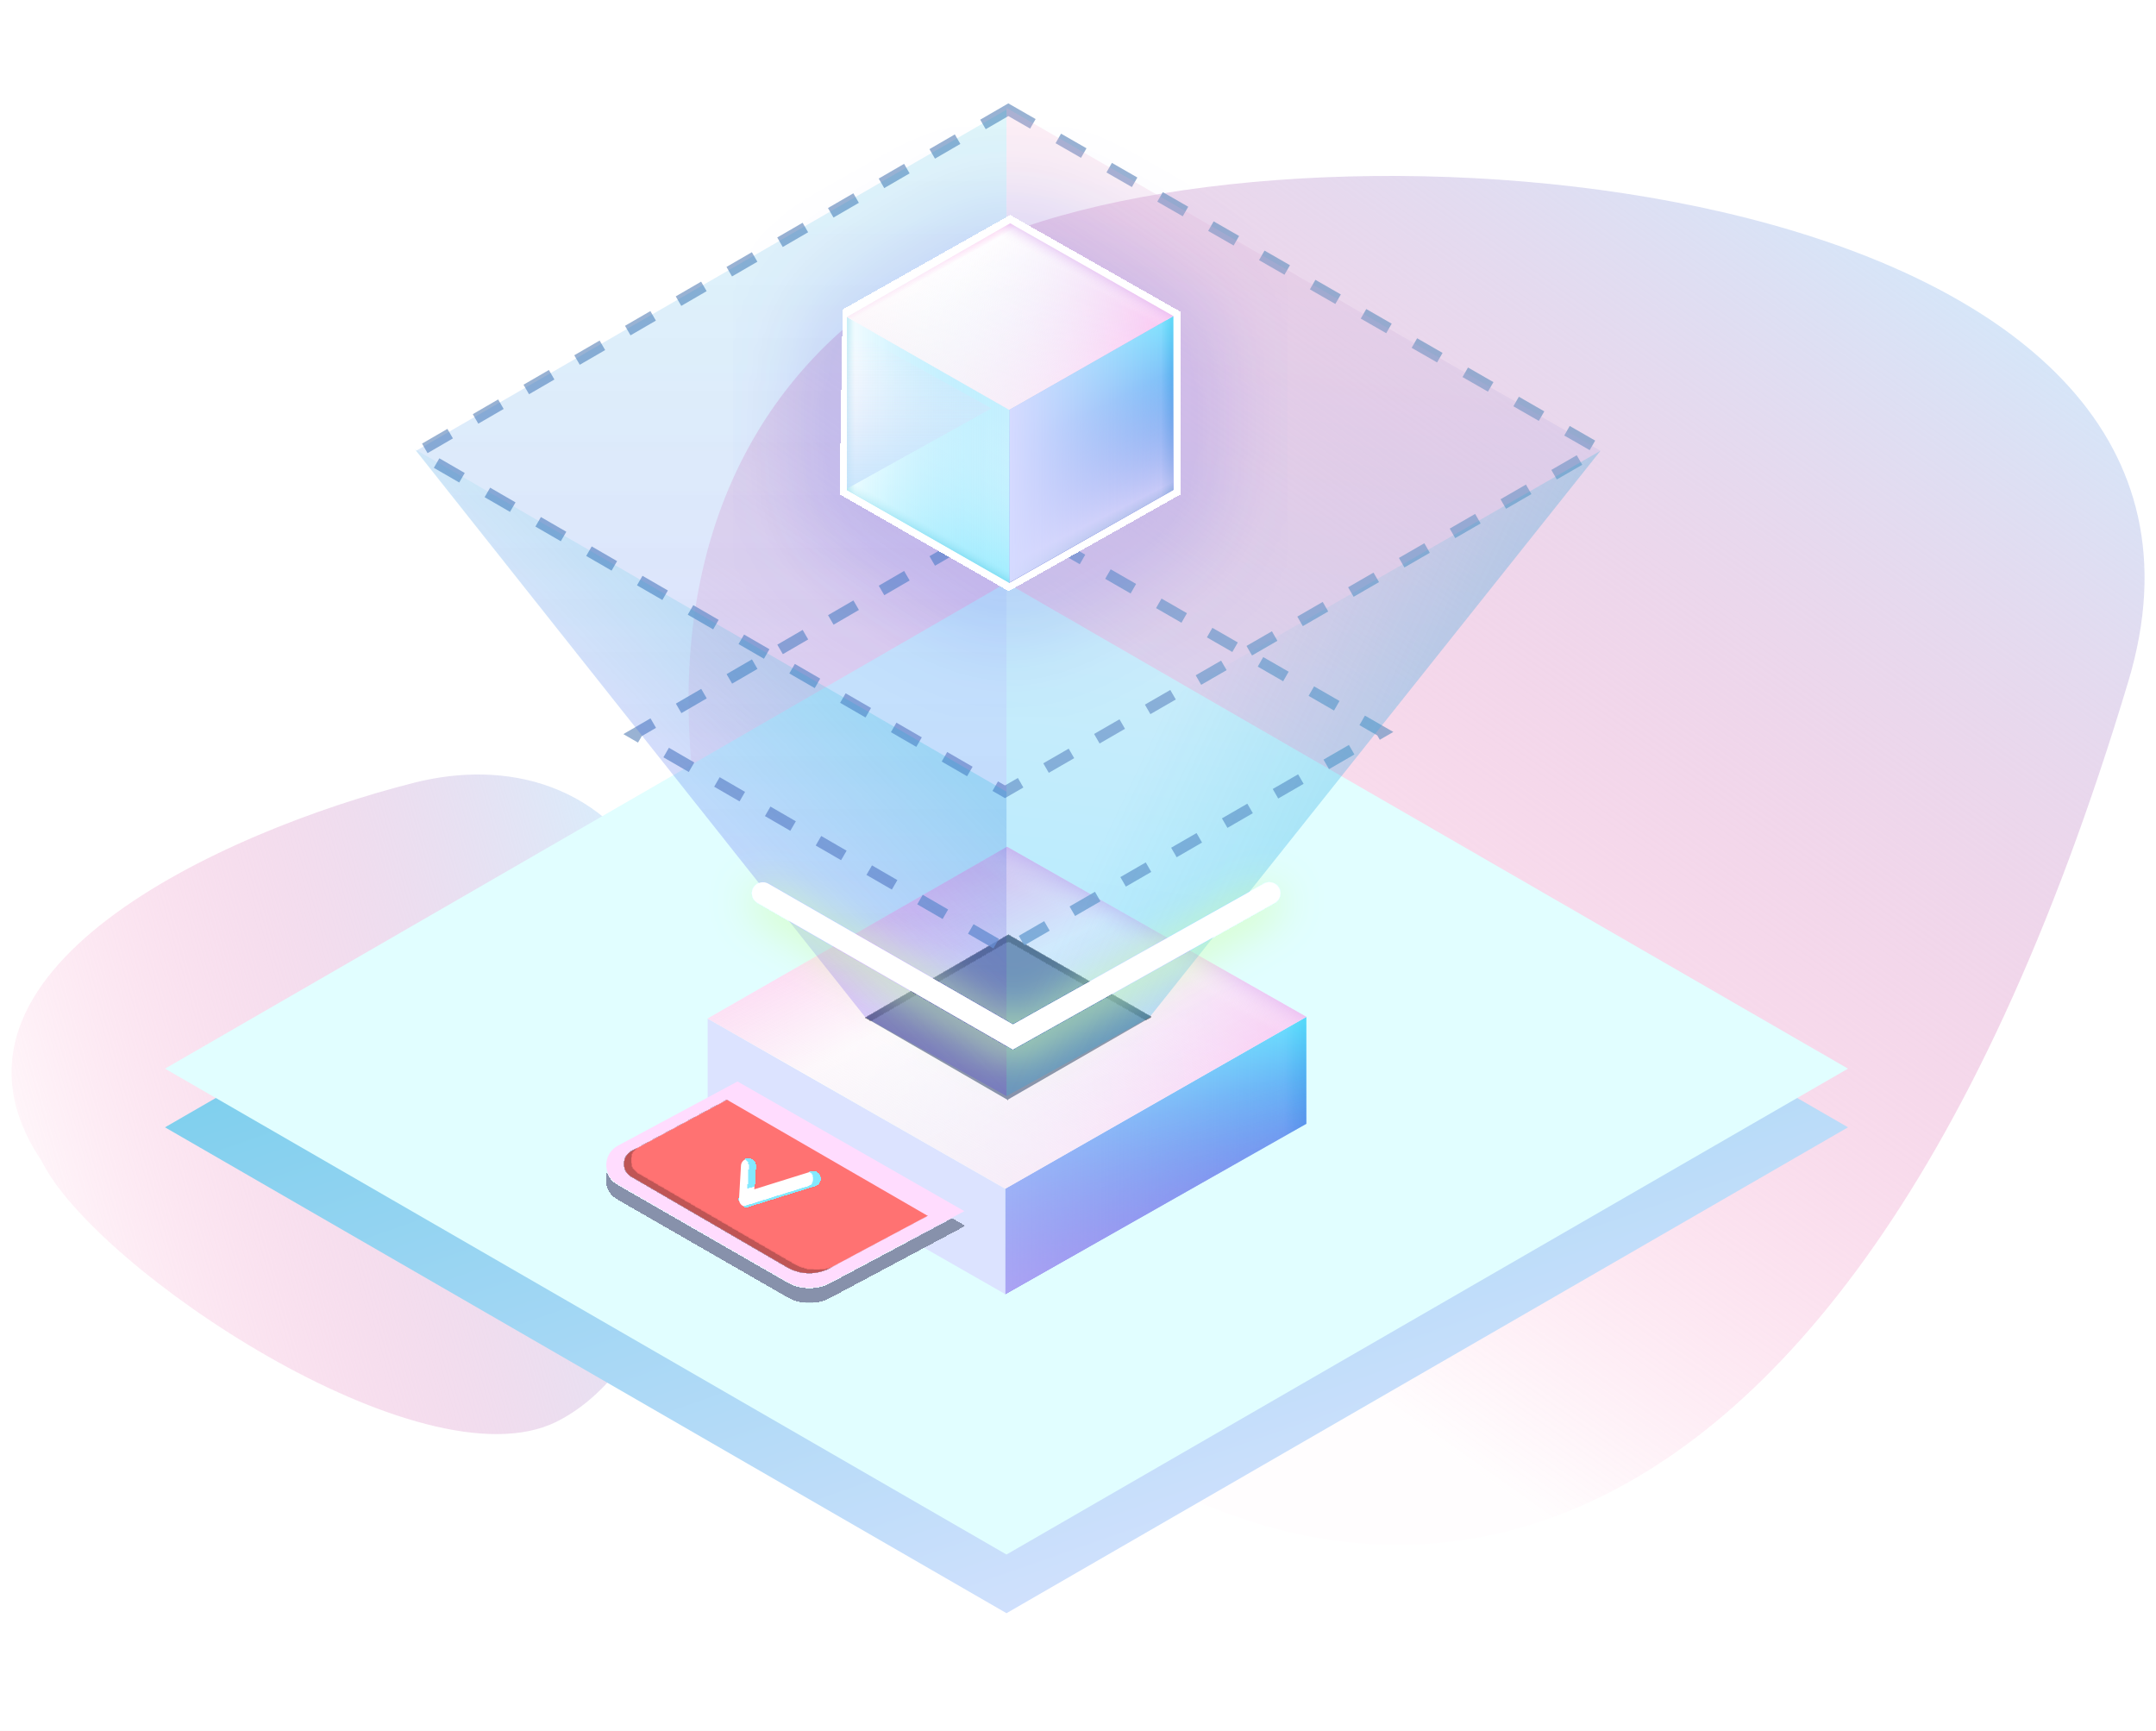
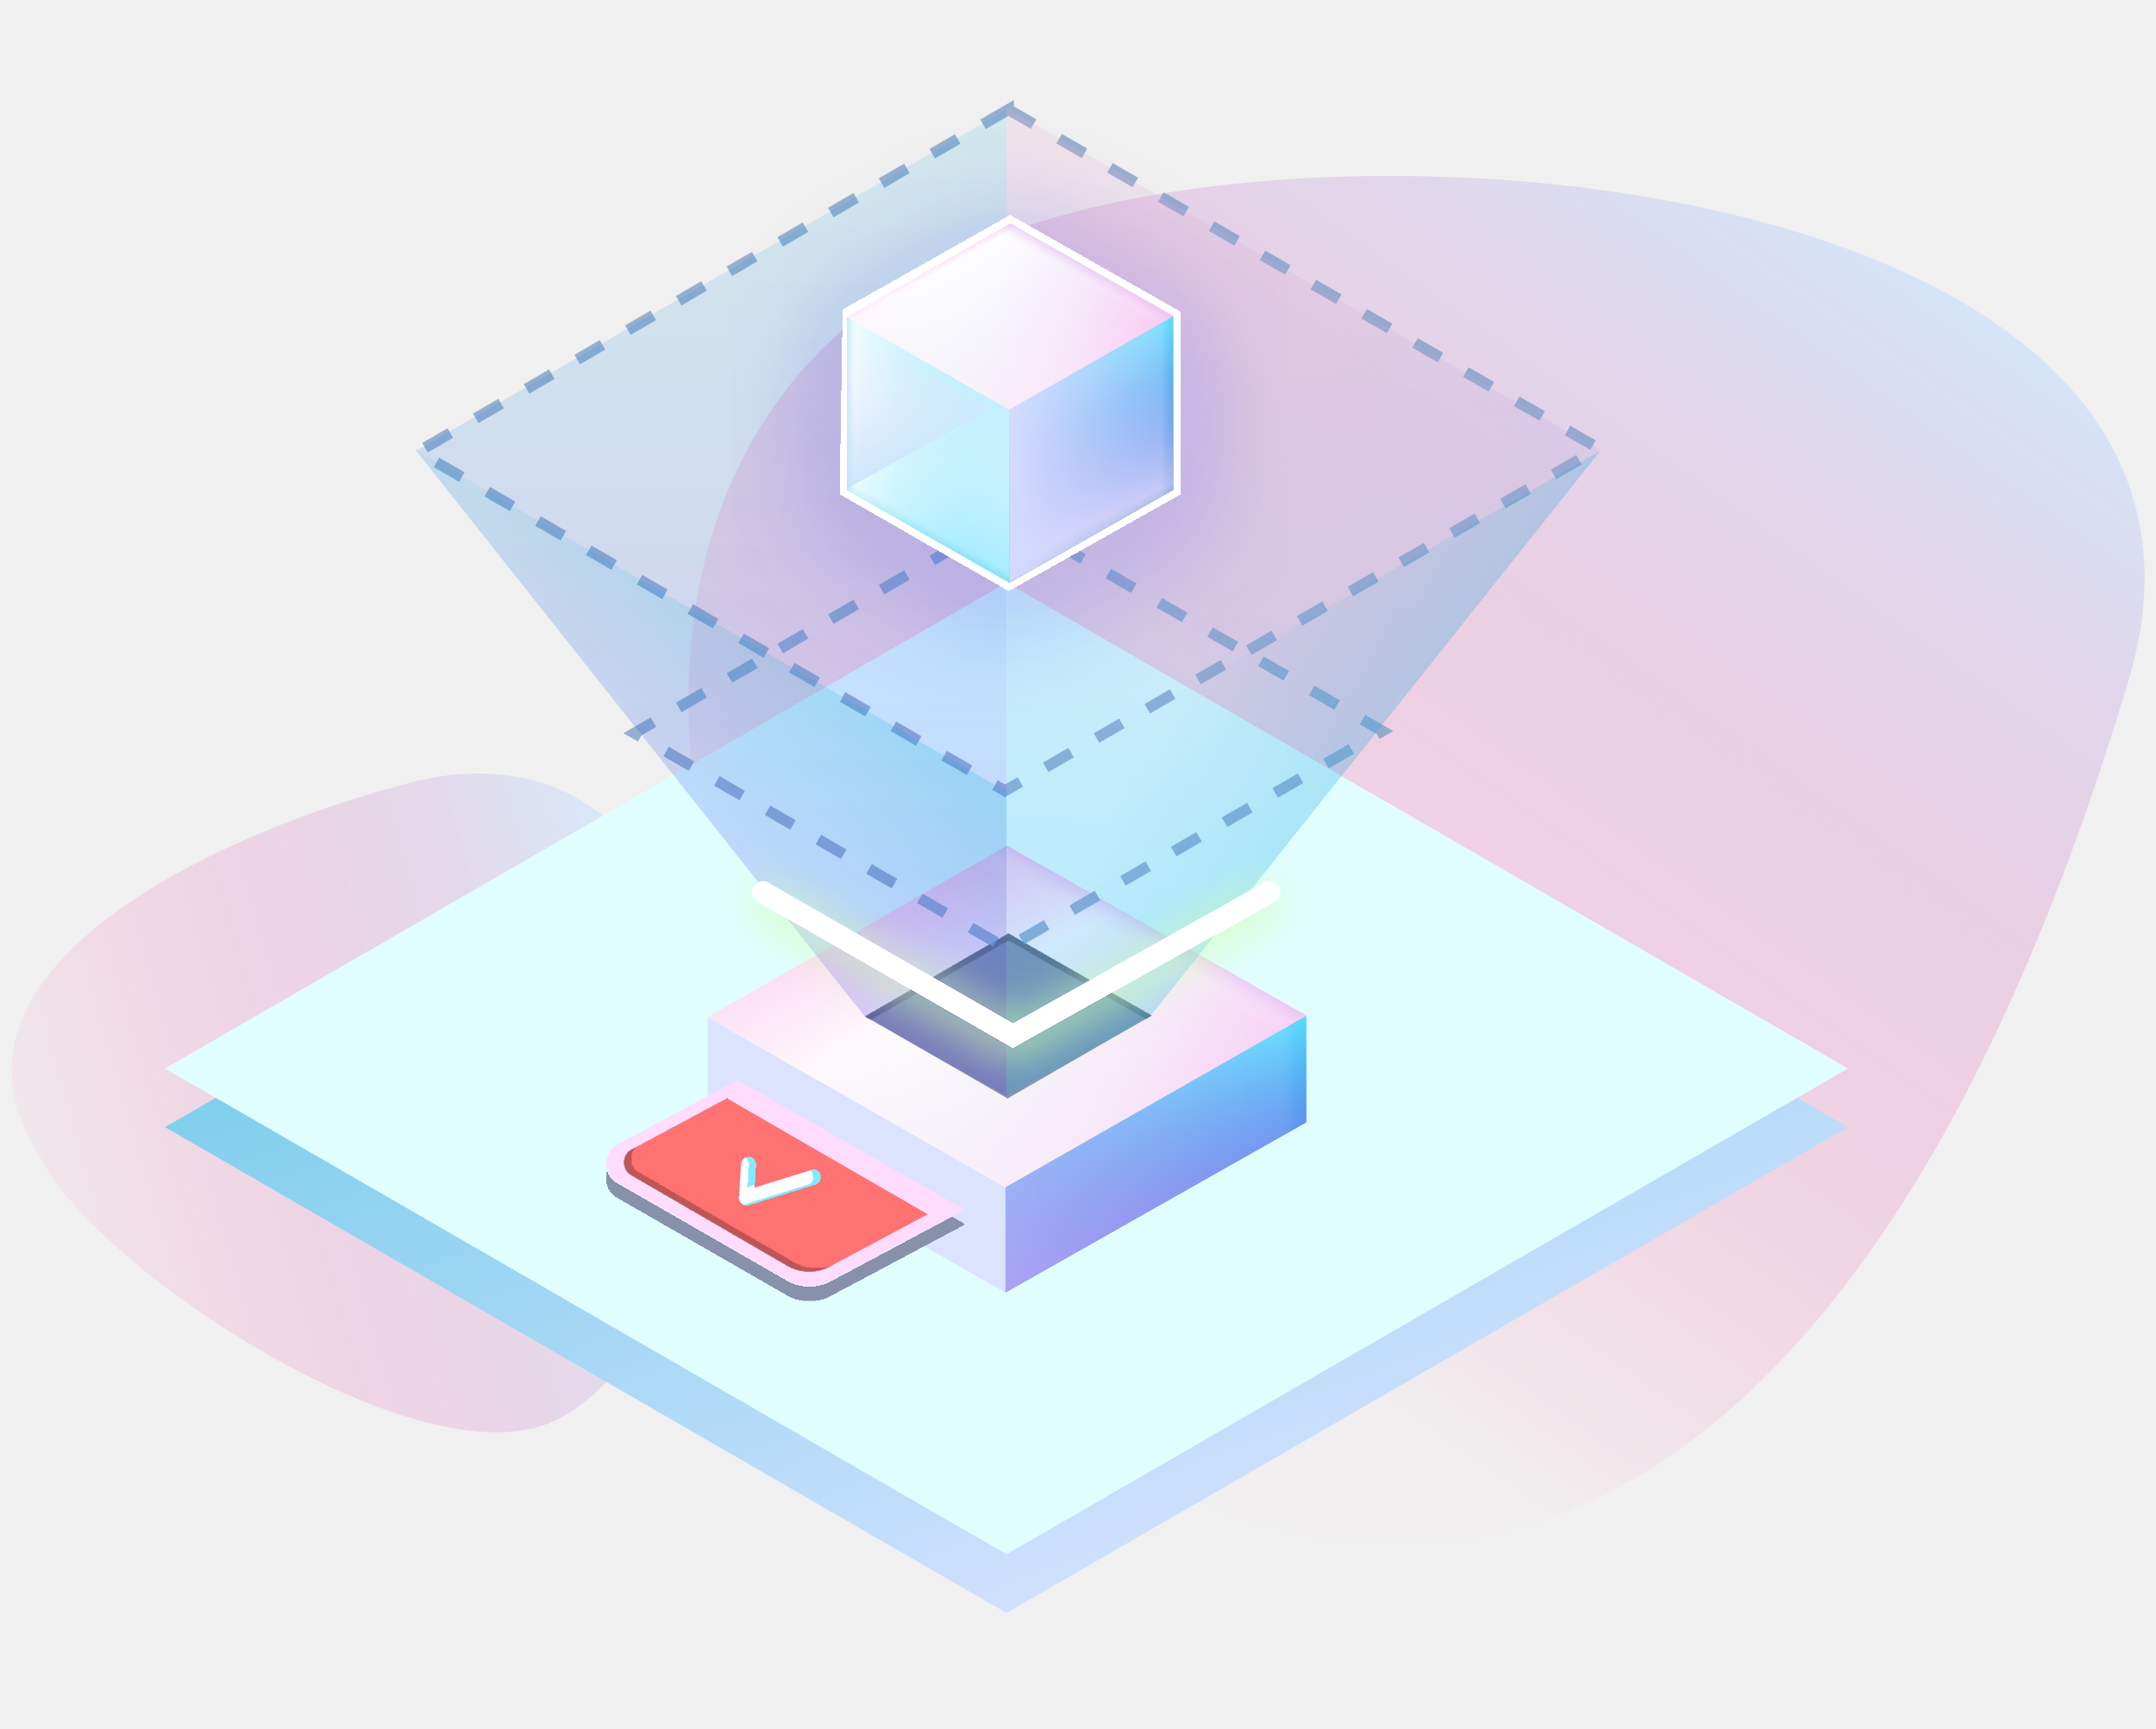
- <svg xmlns="http://www.w3.org/2000/svg" width="588" height="472" viewBox="0 0 588 472" fill="none">
-   <g clip-path="url(#clip0_5409_113611)">
-     <rect width="588" height="472" fill="white" />
-     <path d="M151.683 387.753C114.987 405.811 25.791 345.909 11.44 316.746C-23.652 264.931 60.752 226.641 112.993 213.441C137.936 207.139 165.474 213.359 179.825 242.521C204.017 291.682 188.379 369.696 151.683 387.753Z" fill="url(#paint0_linear_5409_113611)" />
-     <path d="M580.473 185.756C620.247 53.157 380.33 27.29 279.426 61.891C6.442 155.502 414.355 739.564 580.473 185.756Z" fill="url(#paint1_linear_5409_113611)" />
-     <path d="M274.5 174.922L45 307.422L274.5 439.922L504 307.422L274.5 174.922Z" fill="url(#paint2_linear_5409_113611)" />
-     <path d="M274.5 158.922L45 291.422L274.5 423.922L504 291.422L274.5 158.922Z" fill="#E1FEFF" />
-     <path d="M356.277 306.458V277.299L274.172 324.168L274.172 352.922L356.277 306.458Z" fill="url(#paint3_linear_5409_113611)" />
-     <path d="M356.277 306.458V277.299L274.172 324.168L274.172 352.922L356.277 306.458Z" fill="url(#paint4_linear_5409_113611)" fill-opacity="0.53" />
-     <path d="M356.277 306.458V277.299L274.172 324.168L274.172 352.922L356.277 306.458Z" fill="url(#paint5_linear_5409_113611)" fill-opacity="0.62" />
-     <path d="M274.173 324.168V352.922L193 306.514V277.76L274.173 324.168Z" fill="#DCE3FF" />
-     <path d="M274.639 230.922L193 277.76L274.173 324.172L356.278 277.298L274.639 230.922Z" fill="url(#paint6_linear_5409_113611)" />
-     <path d="M274.639 230.922L193 277.76L274.173 324.172L356.278 277.298L274.639 230.922Z" fill="url(#paint7_linear_5409_113611)" />
-     <path d="M274.639 230.922L193 277.76L274.173 324.172L356.278 277.298L274.639 230.922Z" fill="url(#paint8_linear_5409_113611)" />
-     <g filter="url(#filter0_d_5409_113611)">
-       <path d="M201.138 294.922L168.512 312.431C164.365 314.656 164.278 320.572 168.357 322.918L214.748 349.607C218.332 351.669 222.725 351.741 226.375 349.796L263 330.28L201.138 294.922Z" fill="#FFDCFE" />
-     </g>
-     <g filter="url(#filter1_i_5409_113611)">
-       <path d="M198.299 299.922L172.305 313.884C169.548 315.364 169.482 319.294 172.187 320.866L214.68 345.562C218.274 347.65 222.693 347.73 226.36 345.773L253 331.554L198.299 299.922Z" fill="#FF7272" />
-     </g>
-     <g filter="url(#filter2_i_5409_113611)">
-       <path d="M204.081 317.978L203.549 327.095L221.722 321.422" stroke="white" stroke-width="4" stroke-linecap="round" stroke-linejoin="round" />
-     </g>
-     <g filter="url(#filter3_i_5409_113611)">
-       <path d="M275 254.922L236 277.524L274.777 299.922L314 277.302L275 254.922Z" fill="#8791AB" />
-     </g>
-     <path opacity="0.8" d="M275 29.922L114 123.346L274.08 215.922L436 122.425L275 29.922Z" stroke="#7F9FC8" stroke-width="3" stroke-dasharray="8 8" />
-     <path opacity="0.8" d="M275 140.922L173 200.191L274.417 258.922L377 199.607L275 140.922Z" stroke="#7F9FC8" stroke-width="3" stroke-dasharray="8 8" />
-     <path opacity="0.2" d="M274.5 298.922V29.422L436.5 122.922L313.5 277.422L274.5 298.922Z" fill="url(#paint9_linear_5409_113611)" />
-     <path opacity="0.2" d="M274.5 298.922V29.922L113.5 122.922L236 277.422L274.5 298.922Z" fill="url(#paint10_linear_5409_113611)" />
-     <path opacity="0.2" d="M274.5 298.922V215.922L436.5 122.922L313.5 277.422L274.5 298.922Z" fill="url(#paint11_linear_5409_113611)" />
-     <path opacity="0.2" d="M274.5 298.922V215.922L113 122.422L236 277.422L274.5 298.922Z" fill="url(#paint12_linear_5409_113611)" />
-     <g filter="url(#filter4_d_5409_113611)">
-       <path d="M208.074 243.588L276.241 282.792L346.188 243.587" stroke="white" stroke-width="6" stroke-linecap="round" />
-     </g>
-     <g filter="url(#filter5_d_5409_113611)">
-       <path d="M231 133.656L231.774 85.585L275.5 60.922L320 86.187V133.656L275.113 158.922L231 133.656Z" stroke="white" stroke-width="4" stroke-linecap="round" shape-rendering="crispEdges" />
-     </g>
-     <path d="M320 133.595V86.201L275.246 111.748L275.246 158.922L320 133.595Z" fill="url(#paint13_linear_5409_113611)" />
-     <path d="M320 133.595V86.201L275.246 111.748L275.246 158.922L320 133.595Z" fill="url(#paint14_linear_5409_113611)" />
-     <path d="M320 133.595V86.201L275.246 111.748L275.246 158.922L320 133.595Z" fill="url(#paint15_linear_5409_113611)" />
-     <path d="M275.246 111.748V158.922L231 133.626V86.452L275.246 111.748Z" fill="url(#paint16_linear_5409_113611)" />
-     <path d="M275.246 111.748V158.922L231 133.626V86.452L275.246 111.748Z" fill="url(#paint17_linear_5409_113611)" />
-     <path d="M275.246 111.748V158.922L231 133.626V86.452L275.246 111.748Z" fill="url(#paint18_linear_5409_113611)" />
-     <path opacity="0.78" d="M270.414 111.364L231 133.255V89.472L270.414 111.364Z" fill="url(#paint19_linear_5409_113611)" />
-     <path d="M275.5 60.922L231 86.452L275.246 111.751L320 86.201L275.5 60.922Z" fill="url(#paint20_linear_5409_113611)" />
-     <path d="M275.5 60.922L231 86.452L275.246 111.751L320 86.201L275.5 60.922Z" fill="url(#paint21_linear_5409_113611)" />
-     <path d="M275.5 60.922L231 86.452L275.246 111.751L320 86.201L275.5 60.922Z" fill="url(#paint22_linear_5409_113611)" />
+ <svg xmlns="http://www.w3.org/2000/svg" width="328" height="263" fill="none">
+   <g clip-path="url(#a)">
+     <path d="M0 0h328v263H0z" />
+     <path fill="url(#b)" d="M84.61 216.058c-20.469 10.061-70.225-23.316-78.23-39.566-19.575-28.871 27.507-50.207 56.649-57.562 13.913-3.512 29.275-.046 37.28 16.204 13.495 27.392 4.772 70.862-15.698 80.924Z" />
+     <path fill="url(#c)" d="M323.797 103.619c22.187-73.967-111.644-88.396-167.93-69.095C3.59 86.743 231.133 412.546 323.797 103.62Z" />
+     <path fill="url(#d)" d="m153.122 97.575-128.02 73.912 128.02 73.912 128.02-73.912-128.02-73.912Z" />
+     <path fill="#E1FEFF" d="m153.122 88.65-128.02 73.912 128.02 73.911 128.02-73.911-128.02-73.912Z" />
+     <path fill="url(#e)" d="M198.742 170.759v-16.247l-45.801 26.115v16.022l45.801-25.89Z" />
+     <path fill="url(#f)" fill-opacity=".53" d="M198.742 170.759v-16.247l-45.801 26.115v16.022l45.801-25.89Z" />
+     <path fill="url(#g)" fill-opacity=".62" d="M198.742 170.759v-16.247l-45.801 26.115v16.022l45.801-25.89Z" />
+     <path fill="#DCE3FF" d="M152.944 180.627v16.022l-45.28-25.858v-16.022l45.28 25.858Z" />
+     <path fill="url(#h)" d="m153.204 128.67-45.54 26.099 45.28 25.861 45.8-26.119-45.54-25.841Z" />
+     <path fill="url(#i)" d="m153.204 128.67-45.54 26.099 45.28 25.861 45.8-26.119-45.54-25.841Z" />
+     <path fill="url(#j)" d="m153.204 128.67-45.54 26.099 45.28 25.861 45.8-26.119-45.54-25.841Z" />
+     <g filter="url(#k)">
+       <path fill="#FFDCFE" d="m112.205 164.331-18.193 9.753c-2.315 1.241-2.363 4.543-.086 5.851l25.873 14.869a6.695 6.695 0 0 0 6.481.105l20.433-10.876-34.508-19.702Z" />
+     </g>
+     <g filter="url(#l)">
+       <path fill="#FF7272" d="m110.623 167.117-14.496 7.777c-1.539.826-1.576 3.019-.065 3.896l23.701 13.76a6.694 6.694 0 0 0 6.51.117l14.863-7.924-30.513-17.626Z" />
+     </g>
+     <g filter="url(#m)">
+       <path stroke="#fff" stroke-linecap="round" stroke-linejoin="round" stroke-width="2.231" d="m113.844 177.178-.296 5.08 10.137-3.161" />
+     </g>
+     <g filter="url(#n)">
+       <path fill="#8791AB" d="m153.407 142.043-21.755 12.594 21.631 12.48 21.88-12.604-21.756-12.47Z" />
+     </g>
+     <path stroke="#7F9FC8" stroke-dasharray="4.46 4.46" stroke-width="1.673" d="M153.407 16.672 63.597 68.73l89.297 51.583 90.323-52.096-89.81-51.544Z" opacity=".8" />
+     <path stroke="#7F9FC8" stroke-dasharray="4.46 4.46" stroke-width="1.673" d="m153.406 78.522-56.898 33.025 56.573 32.725 57.223-33.05-56.898-32.7Z" opacity=".8" />
+     <path fill="url(#o)" d="M153.125 166.745V16.412l90.367 52.157-68.612 86.183-21.755 11.993Z" opacity=".2" />
+     <path fill="url(#p)" d="M153.122 166.745V16.691l-89.81 51.878 68.334 86.183 21.476 11.993Z" opacity=".2" />
+     <path fill="url(#q)" d="M153.125 166.745v-46.299l90.367-51.877-68.612 86.183-21.755 11.993Z" opacity=".2" />
+     <path fill="url(#r)" d="M153.124 166.745v-46.299L63.035 68.29l68.612 86.462 21.477 11.993Z" opacity=".2" />
+     <g filter="url(#s)">
+       <path stroke="#fff" stroke-linecap="round" stroke-width="3.347" d="m116.068 135.728 38.025 21.845 39.018-21.846" />
+     </g>
+     <g filter="url(#t)">
+       <path stroke="#fff" stroke-linecap="round" stroke-width="2.231" d="m128.859 74.556.432-26.815 24.392-13.758 24.823 14.094v26.48L153.467 88.65l-24.608-14.094Z" shape-rendering="crispEdges" />
+     </g>
+     <path fill="url(#u)" d="M178.504 74.522V48.085l-24.965 14.25V88.65l24.965-14.128Z" />
+     <path fill="url(#v)" d="M178.504 74.522V48.085l-24.965 14.25V88.65l24.965-14.128Z" />
+     <path fill="url(#w)" d="M178.504 74.522V48.085l-24.965 14.25V88.65l24.965-14.128Z" />
+     <path fill="url(#x)" d="M153.541 62.336V88.65l-24.682-14.11V48.225l24.682 14.11Z" />
+     <path fill="url(#y)" d="M153.541 62.336V88.65l-24.682-14.11V48.225l24.682 14.11Z" />
+     <path fill="url(#z)" d="M153.541 62.336V88.65l-24.682-14.11V48.225l24.682 14.11Z" />
+     <path fill="url(#A)" d="m150.846 62.121-21.987 12.212V49.909l21.987 12.212Z" opacity=".78" />
+     <path fill="url(#B)" d="m153.683 33.983-24.824 14.242 24.682 14.112 24.965-14.252-24.823-14.102Z" />
+     <path fill="url(#C)" d="m153.683 33.983-24.824 14.242 24.682 14.112 24.965-14.252-24.823-14.102Z" />
+     <path fill="url(#D)" d="m153.683 33.983-24.824 14.242 24.682 14.112 24.965-14.252-24.823-14.102Z" />
  </g>
  <defs>
-     <filter id="filter0_d_5409_113611" x="165.348" y="294.922" width="97.652" height="60.284" filterUnits="userSpaceOnUse" color-interpolation-filters="sRGB">
-       <feFlood flood-opacity="0" result="BackgroundImageFix" />
-       <feColorMatrix in="SourceAlpha" type="matrix" values="0 0 0 0 0 0 0 0 0 0 0 0 0 0 0 0 0 0 127 0" result="hardAlpha" />
-       <feOffset dy="4" />
-       <feComposite in2="hardAlpha" operator="out" />
-       <feColorMatrix type="matrix" values="0 0 0 0 0.529 0 0 0 0 0.569 0 0 0 0 0.671 0 0 0 1 0" />
-       <feBlend mode="normal" in2="BackgroundImageFix" result="effect1_dropShadow_5409_113611" />
-       <feBlend mode="normal" in="SourceGraphic" in2="effect1_dropShadow_5409_113611" result="shape" />
-     </filter>
-     <filter id="filter1_i_5409_113611" x="170.195" y="299.922" width="82.805" height="47.265" filterUnits="userSpaceOnUse" color-interpolation-filters="sRGB">
-       <feFlood flood-opacity="0" result="BackgroundImageFix" />
-       <feBlend mode="normal" in="SourceGraphic" in2="BackgroundImageFix" result="shape" />
-       <feColorMatrix in="SourceAlpha" type="matrix" values="0 0 0 0 0 0 0 0 0 0 0 0 0 0 0 0 0 0 127 0" result="hardAlpha" />
-       <feOffset dx="2" dy="-1" />
-       <feComposite in2="hardAlpha" operator="arithmetic" k2="-1" k3="1" />
-       <feColorMatrix type="matrix" values="0 0 0 0 0 0 0 0 0 0 0 0 0 0 0 0 0 0 0.25 0" />
-       <feBlend mode="normal" in2="shape" result="effect1_innerShadow_5409_113611" />
-     </filter>
-     <filter id="filter2_i_5409_113611" x="201.551" y="315.978" width="22.172" height="13.117" filterUnits="userSpaceOnUse" color-interpolation-filters="sRGB">
-       <feFlood flood-opacity="0" result="BackgroundImageFix" />
-       <feBlend mode="normal" in="SourceGraphic" in2="BackgroundImageFix" result="shape" />
-       <feColorMatrix in="SourceAlpha" type="matrix" values="0 0 0 0 0 0 0 0 0 0 0 0 0 0 0 0 0 0 127 0" result="hardAlpha" />
-       <feOffset dx="-2" />
-       <feComposite in2="hardAlpha" operator="arithmetic" k2="-1" k3="1" />
-       <feColorMatrix type="matrix" values="0 0 0 0 0.512 0 0 0 0 0.912 0 0 0 0 1 0 0 0 1 0" />
-       <feBlend mode="normal" in2="shape" result="effect1_innerShadow_5409_113611" />
-     </filter>
-     <filter id="filter3_i_5409_113611" x="236" y="254.922" width="78" height="45" filterUnits="userSpaceOnUse" color-interpolation-filters="sRGB">
-       <feFlood flood-opacity="0" result="BackgroundImageFix" />
-       <feBlend mode="normal" in="SourceGraphic" in2="BackgroundImageFix" result="shape" />
-       <feColorMatrix in="SourceAlpha" type="matrix" values="0 0 0 0 0 0 0 0 0 0 0 0 0 0 0 0 0 0 127 0" result="hardAlpha" />
-       <feOffset dy="2" />
-       <feComposite in2="hardAlpha" operator="arithmetic" k2="-1" k3="1" />
-       <feColorMatrix type="matrix" values="0 0 0 0 0 0 0 0 0 0 0 0 0 0 0 0 0 0 0.25 0" />
-       <feBlend mode="normal" in2="shape" result="effect1_innerShadow_5409_113611" />
-     </filter>
-     <filter id="filter4_d_5409_113611" x="193.074" y="230.586" width="168.113" height="69.656" filterUnits="userSpaceOnUse" color-interpolation-filters="sRGB">
-       <feFlood flood-opacity="0" result="BackgroundImageFix" />
-       <feColorMatrix in="SourceAlpha" type="matrix" values="0 0 0 0 0 0 0 0 0 0 0 0 0 0 0 0 0 0 127 0" result="hardAlpha" />
-       <feOffset dy="2" />
-       <feGaussianBlur stdDeviation="6" />
-       <feComposite in2="hardAlpha" operator="out" />
-       <feColorMatrix type="matrix" values="0 0 0 0 0.818 0 0 0 0 1 0 0 0 0 0.675 0 0 0 1 0" />
-       <feBlend mode="normal" in2="BackgroundImageFix" result="effect1_dropShadow_5409_113611" />
-       <feBlend mode="normal" in="SourceGraphic" in2="effect1_dropShadow_5409_113611" result="shape" />
-     </filter>
-     <filter id="filter5_d_5409_113611" x="199.98" y="34.623" width="151.02" height="160.598" filterUnits="userSpaceOnUse" color-interpolation-filters="sRGB">
-       <feFlood flood-opacity="0" result="BackgroundImageFix" />
-       <feColorMatrix in="SourceAlpha" type="matrix" values="0 0 0 0 0 0 0 0 0 0 0 0 0 0 0 0 0 0 127 0" result="hardAlpha" />
-       <feOffset dy="5" />
-       <feGaussianBlur stdDeviation="14.5" />
-       <feComposite in2="hardAlpha" operator="out" />
-       <feColorMatrix type="matrix" values="0 0 0 0 0.163 0 0 0 0 0.201 0 0 0 0 0.912 0 0 0 1 0" />
-       <feBlend mode="normal" in2="BackgroundImageFix" result="effect1_dropShadow_5409_113611" />
-       <feBlend mode="normal" in="SourceGraphic" in2="effect1_dropShadow_5409_113611" result="shape" />
-     </filter>
-     <linearGradient id="paint0_linear_5409_113611" x1="192.169" y1="267.607" x2="-6.603" y2="324.089" gradientUnits="userSpaceOnUse">
+     <linearGradient id="b" x1="107.195" x2="-3.667" y1="149.112" y2="180.648" gradientUnits="userSpaceOnUse">
      <stop stop-color="#CEEFFF" />
-       <stop offset="0.026" stop-color="#CFECFD" stop-opacity="0.83" />
-       <stop offset="1" stop-color="#FD71AF" stop-opacity="0.01" />
-     </linearGradient>
-     <linearGradient id="paint1_linear_5409_113611" x1="577.021" y1="67.845" x2="360.956" y2="372.828" gradientUnits="userSpaceOnUse">
-       <stop offset="0.026" stop-color="#CFECFD" stop-opacity="0.99" />
-       <stop offset="0.226" stop-color="#D9D3ED" stop-opacity="0.788" />
-       <stop offset="1" stop-color="#FD71AF" stop-opacity="0.01" />
-     </linearGradient>
-     <linearGradient id="paint2_linear_5409_113611" x1="142.893" y1="-78.078" x2="329.552" y2="454.295" gradientUnits="userSpaceOnUse">
+       <stop offset=".026" stop-color="#CFECFD" stop-opacity=".83" />
+       <stop offset="1" stop-color="#FD71AF" stop-opacity=".01" />
+     </linearGradient>
+     <linearGradient id="c" x1="321.872" x2="201.346" y1="37.846" y2="207.972" gradientUnits="userSpaceOnUse">
+       <stop offset=".026" stop-color="#CFECFD" stop-opacity=".99" />
+       <stop offset=".226" stop-color="#D9D3ED" stop-opacity=".788" />
+       <stop offset="1" stop-color="#FD71AF" stop-opacity=".01" />
+     </linearGradient>
+     <linearGradient id="d" x1="79.709" x2="183.831" y1="-43.554" y2="253.416" gradientUnits="userSpaceOnUse">
      <stop stop-color="#00B4D5" />
      <stop offset="1" stop-color="#DCE3FF" />
    </linearGradient>
-     <linearGradient id="paint3_linear_5409_113611" x1="356.277" y1="277.56" x2="365.258" y2="343.28" gradientUnits="userSpaceOnUse">
-       <stop offset="0.002" stop-color="#44DCFE" />
+     <linearGradient id="e" x1="198.742" x2="203.74" y1="154.658" y2="191.278" gradientUnits="userSpaceOnUse">
+       <stop offset=".002" stop-color="#44DCFE" />
      <stop offset="1" stop-color="#3500D5" />
    </linearGradient>
-     <linearGradient id="paint4_linear_5409_113611" x1="334.172" y1="354.812" x2="319.048" y2="303.103" gradientUnits="userSpaceOnUse">
-       <stop stop-color="#077393" stop-opacity="0.86" />
-       <stop offset="0.228" stop-color="white" stop-opacity="0.6" />
+     <linearGradient id="f" x1="186.411" x2="177.992" y1="197.703" y2="168.885" gradientUnits="userSpaceOnUse">
+       <stop stop-color="#077393" stop-opacity=".86" />
+       <stop offset=".228" stop-color="#fff" stop-opacity=".6" />
      <stop offset="1" stop-color="#8CE0F0" stop-opacity="0" />
    </linearGradient>
-     <linearGradient id="paint5_linear_5409_113611" x1="370.273" y1="278.084" x2="274.172" y2="278.084" gradientUnits="userSpaceOnUse">
+     <linearGradient id="g" x1="206.549" x2="152.941" y1="154.949" y2="154.949" gradientUnits="userSpaceOnUse">
      <stop stop-color="#0081A7" stop-opacity="0" />
-       <stop offset="0.209" stop-color="#EAEDFF" stop-opacity="0.38" />
+       <stop offset=".209" stop-color="#EAEDFF" stop-opacity=".38" />
      <stop offset="1" stop-color="#D5DAFF" />
    </linearGradient>
-     <linearGradient id="paint6_linear_5409_113611" x1="193" y1="277.547" x2="353.761" y2="257.43" gradientUnits="userSpaceOnUse">
-       <stop offset="0.198" stop-color="#F2FDFF" />
+     <linearGradient id="h" x1="107.664" x2="197.337" y1="154.65" y2="143.416" gradientUnits="userSpaceOnUse">
+       <stop offset=".198" stop-color="#F2FDFF" />
      <stop offset="1" stop-color="#FFBFF1" />
    </linearGradient>
-     <linearGradient id="paint7_linear_5409_113611" x1="231.843" y1="241.472" x2="281.27" y2="338.905" gradientUnits="userSpaceOnUse">
-       <stop stop-color="#FEAFE7" stop-opacity="0.76" />
-       <stop offset="0.362" stop-color="white" stop-opacity="0.917" />
+     <linearGradient id="i" x1="129.332" x2="156.855" y1="134.549" y2="188.864" gradientUnits="userSpaceOnUse">
+       <stop stop-color="#FEAFE7" stop-opacity=".76" />
+       <stop offset=".362" stop-color="#fff" stop-opacity=".917" />
      <stop offset="1" stop-color="#E2F7FB" stop-opacity="0" />
    </linearGradient>
-     <linearGradient id="paint8_linear_5409_113611" x1="323.623" y1="248.925" x2="236.849" y2="404.354" gradientUnits="userSpaceOnUse">
+     <linearGradient id="j" x1="180.528" x2="132.206" y1="138.702" y2="225.353" gradientUnits="userSpaceOnUse">
      <stop stop-color="#BB66E1" />
-       <stop offset="0.094" stop-color="white" stop-opacity="0" />
-       <stop offset="0.969" stop-color="#F8DBEC" />
-     </linearGradient>
-     <linearGradient id="paint9_linear_5409_113611" x1="355.5" y1="29.422" x2="321.5" y2="287.422" gradientUnits="userSpaceOnUse">
+       <stop offset=".094" stop-color="#fff" stop-opacity="0" />
+       <stop offset=".969" stop-color="#F8DBEC" />
+     </linearGradient>
+     <linearGradient id="o" x1="198.309" x2="179.343" y1="16.412" y2="160.33" gradientUnits="userSpaceOnUse">
      <stop stop-color="#FFAACA" />
      <stop offset="1" stop-color="#00A1FF" />
    </linearGradient>
-     <linearGradient id="paint10_linear_5409_113611" x1="194" y1="29.922" x2="194" y2="298.922" gradientUnits="userSpaceOnUse">
-       <stop stop-color="#00B4D5" stop-opacity="0.63" />
+     <linearGradient id="p" x1="108.217" x2="108.217" y1="16.691" y2="166.745" gradientUnits="userSpaceOnUse">
+       <stop stop-color="#00B4D5" stop-opacity=".63" />
      <stop offset="1" stop-color="#5707FF" />
    </linearGradient>
-     <linearGradient id="paint11_linear_5409_113611" x1="376.5" y1="260.922" x2="302" y2="225.422" gradientUnits="userSpaceOnUse">
+     <linearGradient id="q" x1="210.023" x2="168.465" y1="145.548" y2="125.745" gradientUnits="userSpaceOnUse">
      <stop stop-color="#00B4D5" />
      <stop offset="1" stop-color="#00B4D5" stop-opacity="0" />
    </linearGradient>
-     <linearGradient id="paint12_linear_5409_113611" x1="279" y1="227.922" x2="226.5" y2="276.922" gradientUnits="userSpaceOnUse">
+     <linearGradient id="r" x1="155.634" x2="126.348" y1="127.14" y2="154.473" gradientUnits="userSpaceOnUse">
      <stop stop-color="#00B4D5" />
      <stop offset="1" stop-color="#00B4D5" stop-opacity="0" />
    </linearGradient>
-     <linearGradient id="paint13_linear_5409_113611" x1="320" y1="86.452" x2="334.667" y2="147.295" gradientUnits="userSpaceOnUse">
-       <stop offset="0.002" stop-color="#44DCFE" />
+     <linearGradient id="u" x1="178.504" x2="186.686" y1="48.225" y2="82.164" gradientUnits="userSpaceOnUse">
+       <stop offset=".002" stop-color="#44DCFE" />
      <stop offset="1" stop-color="#3500D5" />
    </linearGradient>
-     <linearGradient id="paint14_linear_5409_113611" x1="300.42" y1="150.115" x2="284.666" y2="118.779" gradientUnits="userSpaceOnUse">
-       <stop stop-color="#077393" stop-opacity="0.86" />
-       <stop offset="0.228" stop-color="white" stop-opacity="0.6" />
+     <linearGradient id="v" x1="167.582" x2="158.794" y1="83.737" y2="66.258" gradientUnits="userSpaceOnUse">
+       <stop stop-color="#077393" stop-opacity=".86" />
+       <stop offset=".228" stop-color="#fff" stop-opacity=".6" />
      <stop offset="1" stop-color="#8CE0F0" stop-opacity="0" />
    </linearGradient>
-     <linearGradient id="paint15_linear_5409_113611" x1="327.629" y1="86.956" x2="275.246" y2="86.956" gradientUnits="userSpaceOnUse">
+     <linearGradient id="w" x1="182.759" x2="153.539" y1="48.506" y2="48.506" gradientUnits="userSpaceOnUse">
      <stop stop-color="#0081A7" stop-opacity="0" />
-       <stop offset="0.209" stop-color="#EAEDFF" stop-opacity="0.38" />
+       <stop offset=".209" stop-color="#EAEDFF" stop-opacity=".38" />
      <stop offset="1" stop-color="#D5DAFF" />
    </linearGradient>
-     <linearGradient id="paint16_linear_5409_113611" x1="231" y1="89.22" x2="227.047" y2="159.807" gradientUnits="userSpaceOnUse">
-       <stop offset="0.002" stop-color="white" />
+     <linearGradient id="x" x1="128.859" x2="126.654" y1="49.769" y2="89.144" gradientUnits="userSpaceOnUse">
+       <stop offset=".002" stop-color="#fff" />
      <stop offset="1" stop-color="#5DE5FE" />
    </linearGradient>
-     <linearGradient id="paint17_linear_5409_113611" x1="257.7" y1="150.869" x2="277.224" y2="116.722" gradientUnits="userSpaceOnUse">
+     <linearGradient id="y" x1="143.753" x2="154.644" y1="84.159" y2="65.11" gradientUnits="userSpaceOnUse">
      <stop stop-color="#57CEE4" />
-       <stop offset="0.109" stop-color="white" stop-opacity="0.519" />
+       <stop offset=".109" stop-color="#fff" stop-opacity=".519" />
      <stop offset="1" stop-color="#DEF7FF" />
    </linearGradient>
-     <linearGradient id="paint18_linear_5409_113611" x1="228.966" y1="124.448" x2="277.026" y2="124.448" gradientUnits="userSpaceOnUse">
+     <linearGradient id="z" x1="127.725" x2="154.534" y1="69.42" y2="69.42" gradientUnits="userSpaceOnUse">
      <stop stop-color="#7BD4E6" />
-       <stop offset="0.088" stop-color="white" stop-opacity="0.51" />
-       <stop offset="1" stop-color="#32C8FC" stop-opacity="0.13" />
-     </linearGradient>
-     <linearGradient id="paint19_linear_5409_113611" x1="250.707" y1="89.472" x2="250.707" y2="133.255" gradientUnits="userSpaceOnUse">
-       <stop offset="0.05" stop-color="#F0DFF8" stop-opacity="0" />
+       <stop offset=".088" stop-color="#fff" stop-opacity=".51" />
+       <stop offset="1" stop-color="#32C8FC" stop-opacity=".13" />
+     </linearGradient>
+     <linearGradient id="A" x1="139.852" x2="139.852" y1="49.909" y2="74.333" gradientUnits="userSpaceOnUse">
+       <stop offset=".05" stop-color="#F0DFF8" stop-opacity="0" />
      <stop offset="1" stop-color="#C2E0FC" />
    </linearGradient>
-     <linearGradient id="paint20_linear_5409_113611" x1="231" y1="86.336" x2="318.628" y2="75.371" gradientUnits="userSpaceOnUse">
-       <stop offset="0.198" stop-color="#F2FDFF" />
+     <linearGradient id="B" x1="128.859" x2="177.74" y1="48.16" y2="42.044" gradientUnits="userSpaceOnUse">
+       <stop offset=".198" stop-color="#F2FDFF" />
      <stop offset="1" stop-color="#FFBFF1" />
    </linearGradient>
-     <linearGradient id="paint21_linear_5409_113611" x1="251.851" y1="70.987" x2="279.13" y2="119.797" gradientUnits="userSpaceOnUse">
-       <stop stop-color="#FEAFE7" stop-opacity="0.76" />
-       <stop offset="0.083" stop-color="white" stop-opacity="0.917" />
+     <linearGradient id="C" x1="140.491" x2="155.707" y1="39.598" y2="66.825" gradientUnits="userSpaceOnUse">
+       <stop stop-color="#FEAFE7" stop-opacity=".76" />
+       <stop offset=".083" stop-color="#fff" stop-opacity=".917" />
      <stop offset="1" stop-color="#E2F7FB" stop-opacity="0" />
    </linearGradient>
-     <linearGradient id="paint22_linear_5409_113611" x1="302.2" y1="70.735" x2="254.901" y2="155.456" gradientUnits="userSpaceOnUse">
+     <linearGradient id="D" x1="168.576" x2="142.192" y1="39.458" y2="86.717" gradientUnits="userSpaceOnUse">
      <stop stop-color="#BB66E1" />
-       <stop offset="0.094" stop-color="white" stop-opacity="0" />
-       <stop offset="0.969" stop-color="#F8DBEC" />
-     </linearGradient>
-     <clipPath id="clip0_5409_113611">
-       <rect width="588" height="472" fill="white" />
+       <stop offset=".094" stop-color="#fff" stop-opacity="0" />
+       <stop offset=".969" stop-color="#F8DBEC" />
+     </linearGradient>
+     <filter id="k" width="54.465" height="33.594" x="92.246" y="164.331" color-interpolation-filters="sRGB" filterUnits="userSpaceOnUse">
+       <feFlood flood-opacity="0" result="BackgroundImageFix" />
+       <feColorMatrix in="SourceAlpha" result="hardAlpha" values="0 0 0 0 0 0 0 0 0 0 0 0 0 0 0 0 0 0 127 0" />
+       <feOffset dy="2.231" />
+       <feComposite in2="hardAlpha" operator="out" />
+       <feColorMatrix values="0 0 0 0 0.529 0 0 0 0 0.569 0 0 0 0 0.671 0 0 0 1 0" />
+       <feBlend in2="BackgroundImageFix" result="effect1_dropShadow_5409_114292" />
+       <feBlend in="SourceGraphic" in2="effect1_dropShadow_5409_114292" result="shape" />
+     </filter>
+     <filter id="l" width="46.188" height="26.337" x="94.949" y="167.117" color-interpolation-filters="sRGB" filterUnits="userSpaceOnUse">
+       <feFlood flood-opacity="0" result="BackgroundImageFix" />
+       <feBlend in="SourceGraphic" in2="BackgroundImageFix" result="shape" />
+       <feColorMatrix in="SourceAlpha" result="hardAlpha" values="0 0 0 0 0 0 0 0 0 0 0 0 0 0 0 0 0 0 127 0" />
+       <feOffset dx="1.116" dy="-.558" />
+       <feComposite in2="hardAlpha" k2="-1" k3="1" operator="arithmetic" />
+       <feColorMatrix values="0 0 0 0 0 0 0 0 0 0 0 0 0 0 0 0 0 0 0.25 0" />
+       <feBlend in2="shape" result="effect1_innerShadow_5409_114292" />
+     </filter>
+     <filter id="m" width="12.367" height="7.31" x="112.434" y="176.063" color-interpolation-filters="sRGB" filterUnits="userSpaceOnUse">
+       <feFlood flood-opacity="0" result="BackgroundImageFix" />
+       <feBlend in="SourceGraphic" in2="BackgroundImageFix" result="shape" />
+       <feColorMatrix in="SourceAlpha" result="hardAlpha" values="0 0 0 0 0 0 0 0 0 0 0 0 0 0 0 0 0 0 127 0" />
+       <feOffset dx="-1.116" />
+       <feComposite in2="hardAlpha" k2="-1" k3="1" operator="arithmetic" />
+       <feColorMatrix values="0 0 0 0 0.512 0 0 0 0 0.912 0 0 0 0 1 0 0 0 1 0" />
+       <feBlend in2="shape" result="effect1_innerShadow_5409_114292" />
+     </filter>
+     <filter id="n" width="43.512" height="25.074" x="131.652" y="142.043" color-interpolation-filters="sRGB" filterUnits="userSpaceOnUse">
+       <feFlood flood-opacity="0" result="BackgroundImageFix" />
+       <feBlend in="SourceGraphic" in2="BackgroundImageFix" result="shape" />
+       <feColorMatrix in="SourceAlpha" result="hardAlpha" values="0 0 0 0 0 0 0 0 0 0 0 0 0 0 0 0 0 0 127 0" />
+       <feOffset dy="1.116" />
+       <feComposite in2="hardAlpha" k2="-1" k3="1" operator="arithmetic" />
+       <feColorMatrix values="0 0 0 0 0 0 0 0 0 0 0 0 0 0 0 0 0 0 0.25 0" />
+       <feBlend in2="shape" result="effect1_innerShadow_5409_114292" />
+     </filter>
+     <filter id="s" width="93.778" height="38.83" x="107.701" y="128.476" color-interpolation-filters="sRGB" filterUnits="userSpaceOnUse">
+       <feFlood flood-opacity="0" result="BackgroundImageFix" />
+       <feColorMatrix in="SourceAlpha" result="hardAlpha" values="0 0 0 0 0 0 0 0 0 0 0 0 0 0 0 0 0 0 127 0" />
+       <feOffset dy="1.116" />
+       <feGaussianBlur stdDeviation="3.347" />
+       <feComposite in2="hardAlpha" operator="out" />
+       <feColorMatrix values="0 0 0 0 0.818 0 0 0 0 1 0 0 0 0 0.675 0 0 0 1 0" />
+       <feBlend in2="BackgroundImageFix" result="effect1_dropShadow_5409_114292" />
+       <feBlend in="SourceGraphic" in2="effect1_dropShadow_5409_114292" result="shape" />
+     </filter>
+     <filter id="t" width="84.24" height="89.585" x="111.558" y="19.314" color-interpolation-filters="sRGB" filterUnits="userSpaceOnUse">
+       <feFlood flood-opacity="0" result="BackgroundImageFix" />
+       <feColorMatrix in="SourceAlpha" result="hardAlpha" values="0 0 0 0 0 0 0 0 0 0 0 0 0 0 0 0 0 0 127 0" />
+       <feOffset dy="2.789" />
+       <feGaussianBlur stdDeviation="8.088" />
+       <feComposite in2="hardAlpha" operator="out" />
+       <feColorMatrix values="0 0 0 0 0.163 0 0 0 0 0.201 0 0 0 0 0.912 0 0 0 1 0" />
+       <feBlend in2="BackgroundImageFix" result="effect1_dropShadow_5409_114292" />
+       <feBlend in="SourceGraphic" in2="effect1_dropShadow_5409_114292" result="shape" />
+     </filter>
+     <clipPath id="a">
+       <path fill="#fff" d="M0 0h328v263H0z" />
    </clipPath>
  </defs>
</svg>
